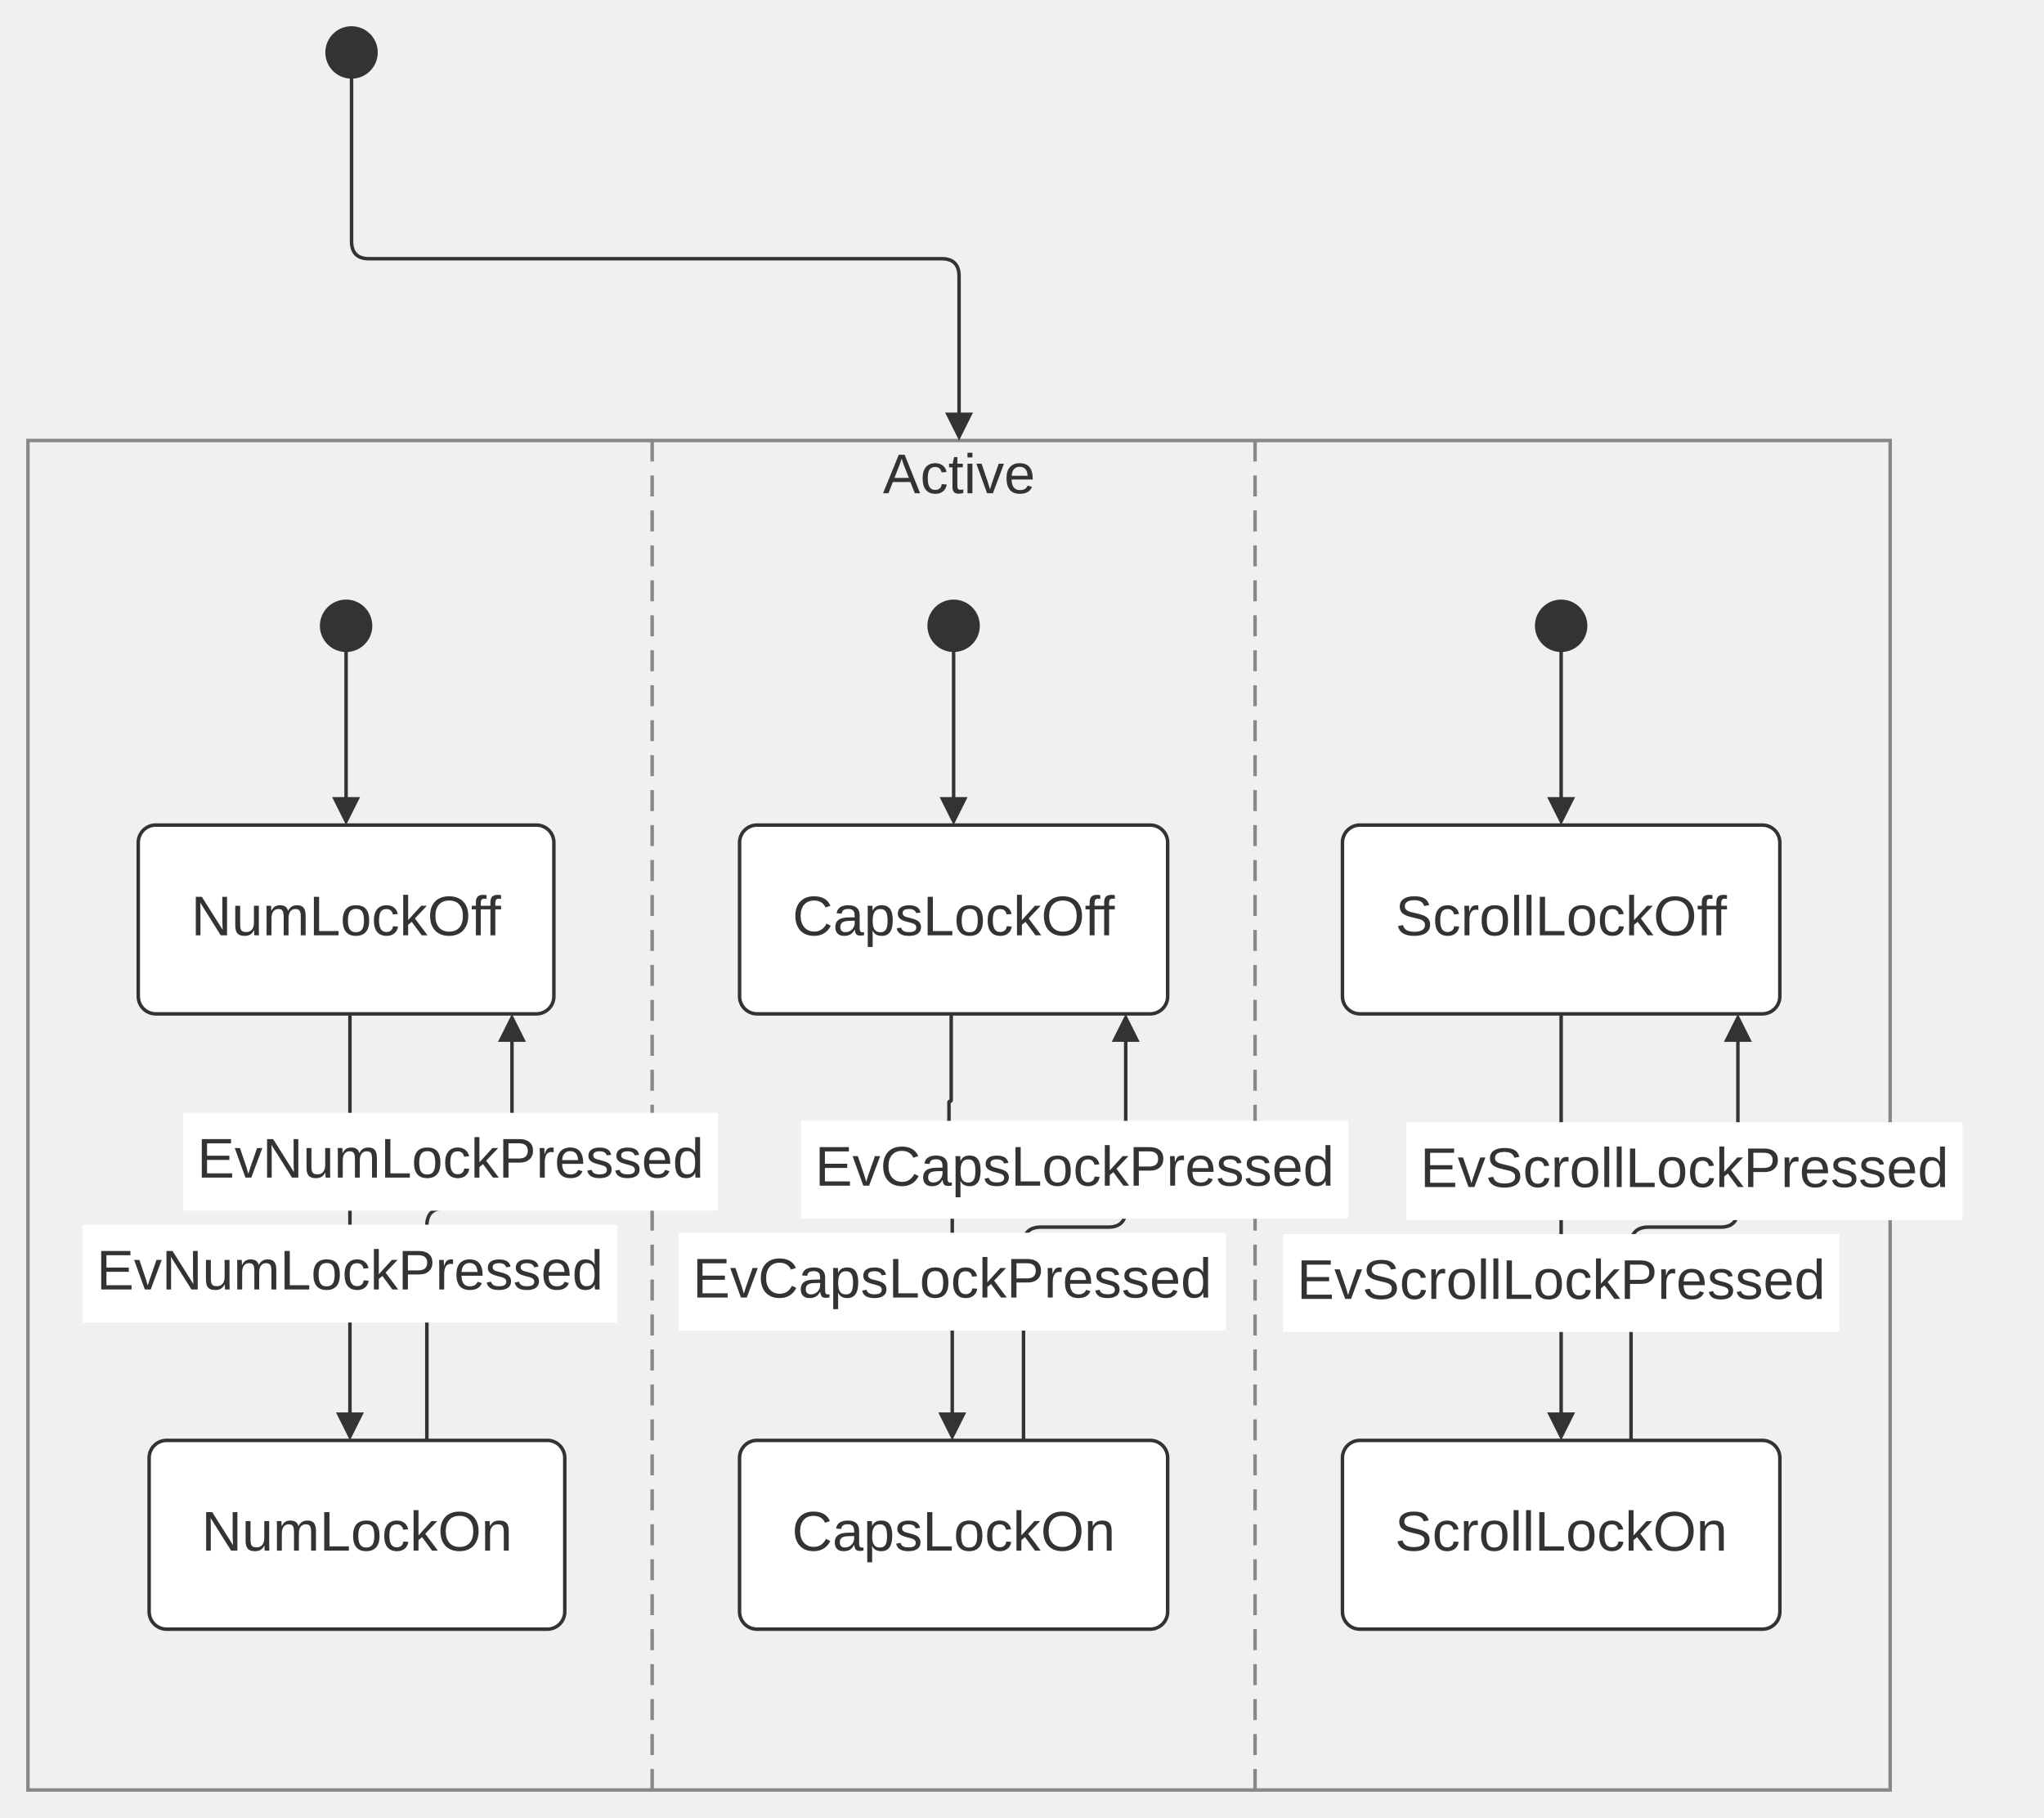
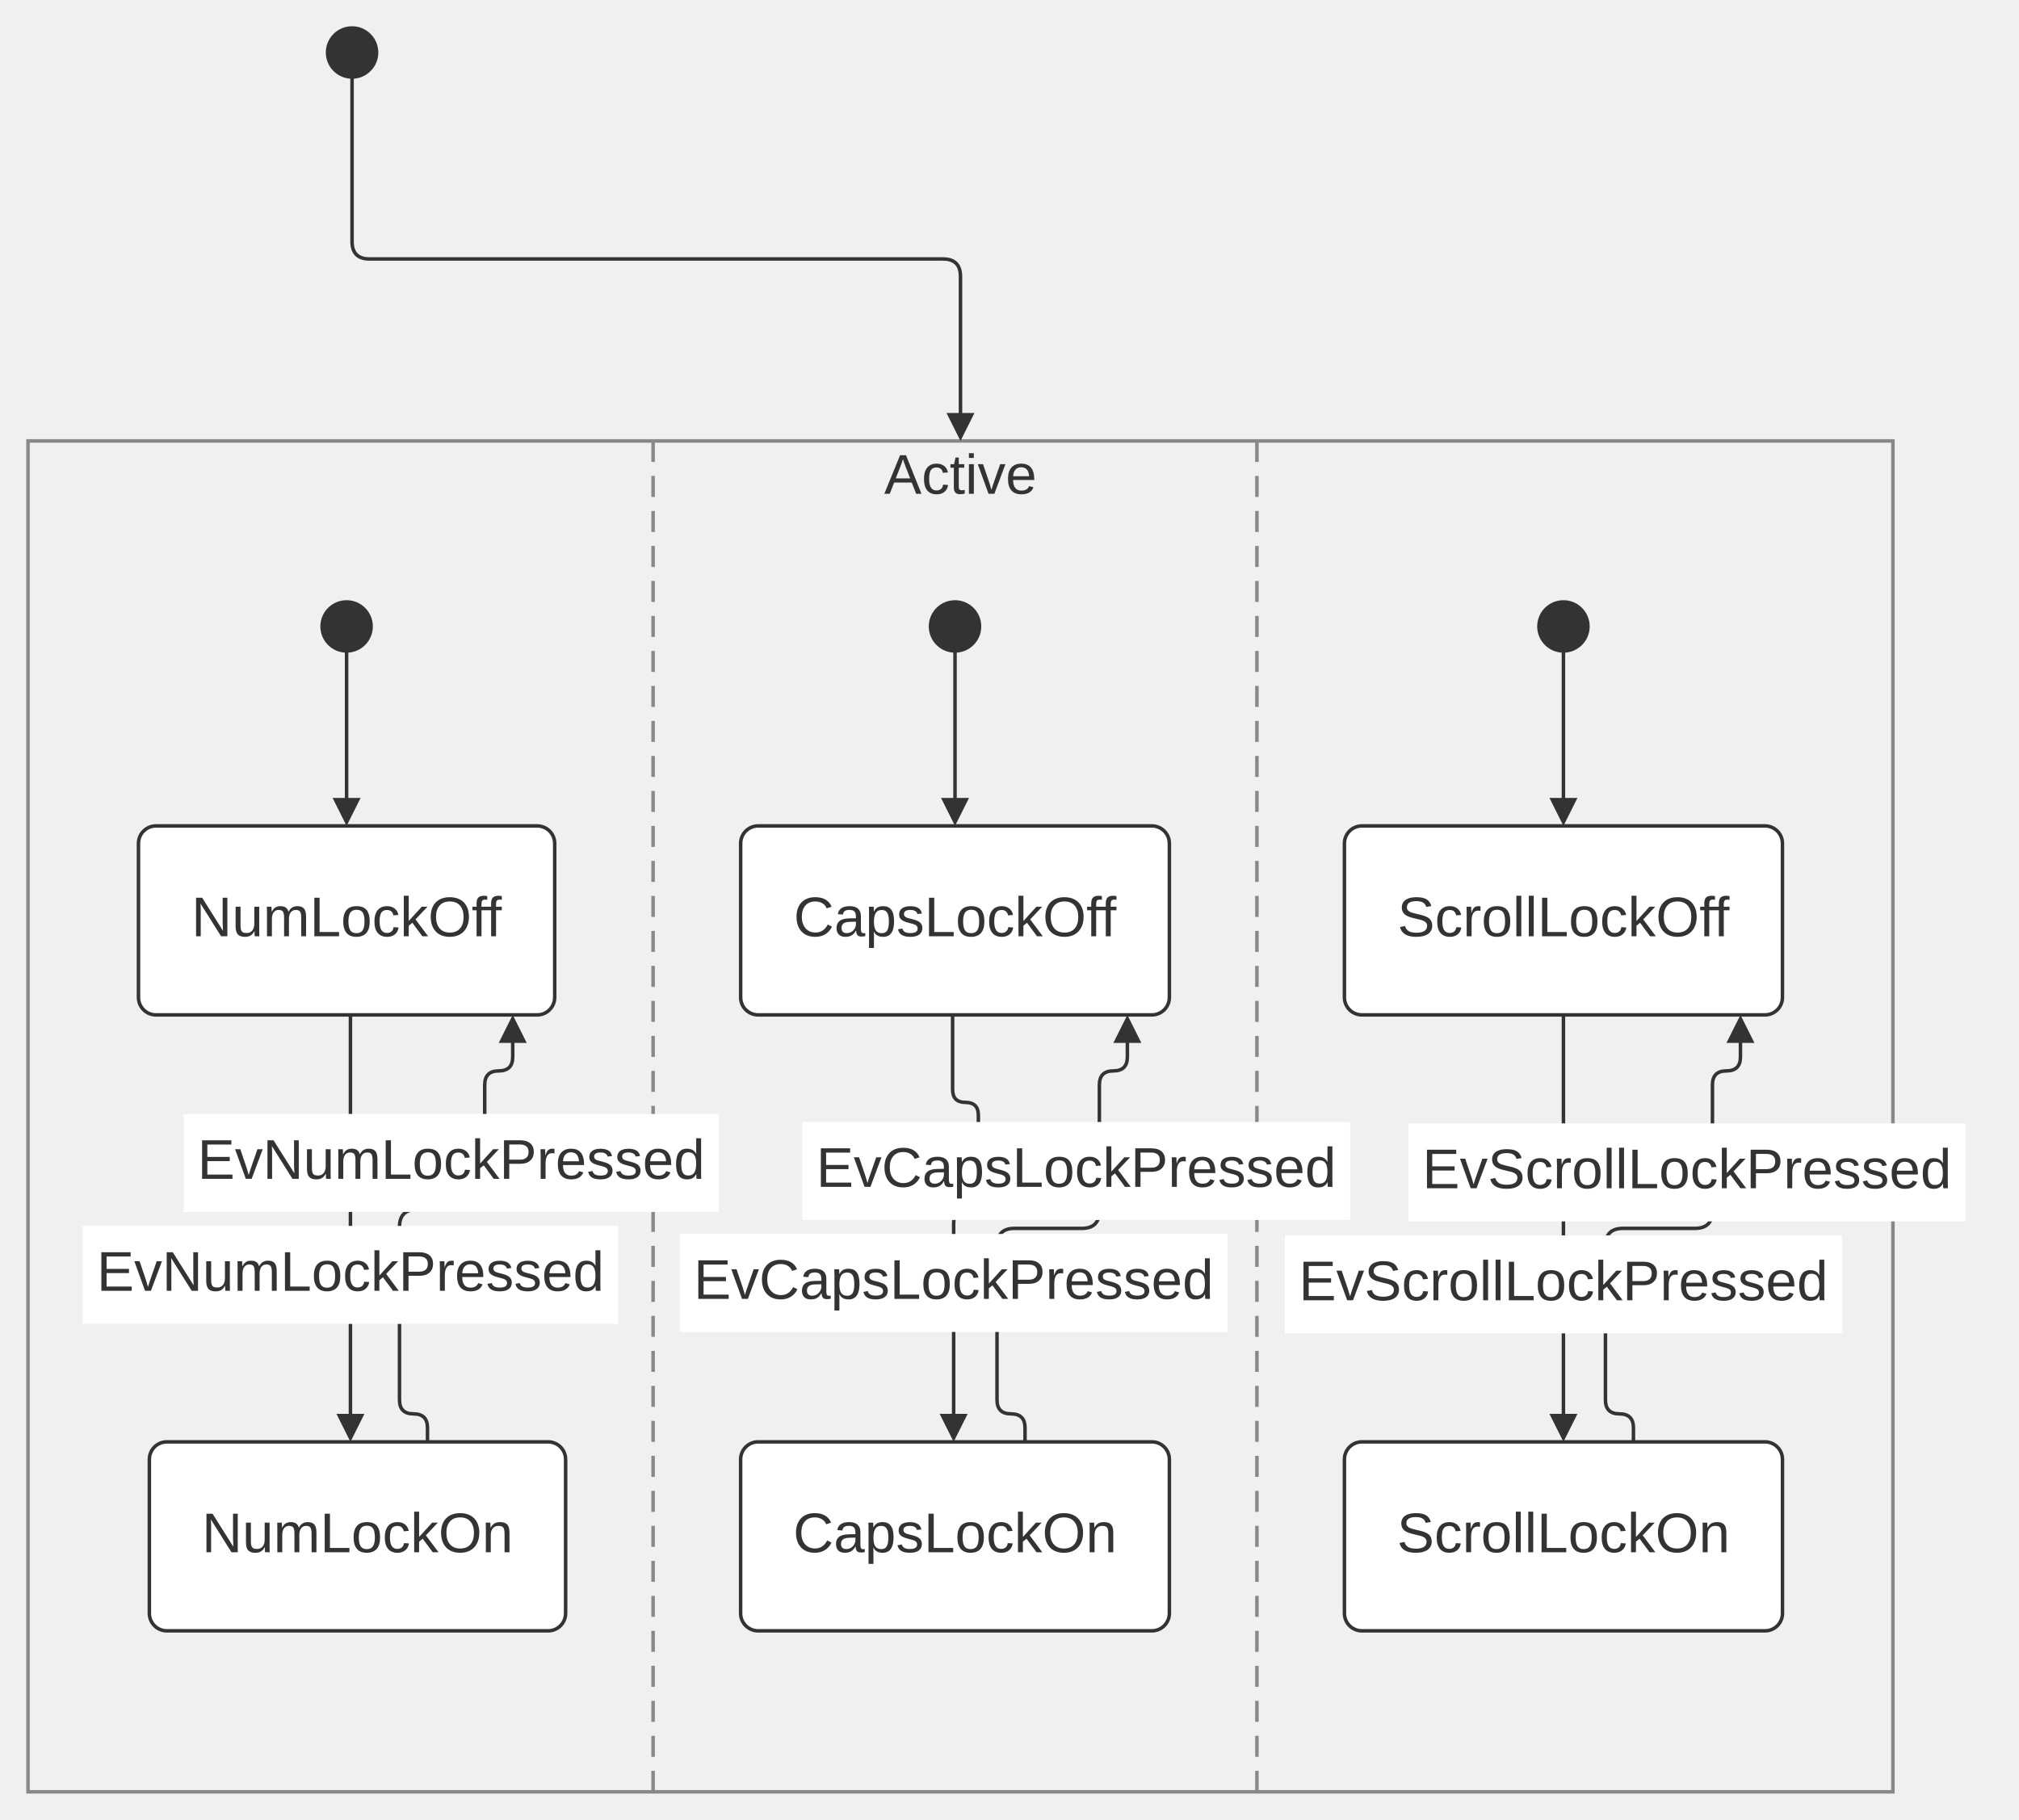
- <svg xmlns="http://www.w3.org/2000/svg" width="100%" viewBox="0 0 584.81 520.00" style="max-width: 584.81px; background-color: transparent;" font-family="&quot;trebuchet ms&quot;, verdana, arial, sans-serif" font-size="16.00">
+ <svg xmlns="http://www.w3.org/2000/svg" width="100%" viewBox="0 0 576.81 520.00" style="max-width: 576.81px; background-color: transparent;" font-family="&quot;trebuchet ms&quot;, verdana, arial, sans-serif" font-size="16.00">
  <defs>
    <marker id="arrowhead" viewBox="0 0 10.00 10.00" refX="5.00" refY="5.00" markerWidth="8.00" markerHeight="8.00" orient="auto-start-reverse" markerUnits="userSpaceOnUse">
      <path d="M 0 0 L 10.00 5.00 L 0 10.00 z" fill="#333" />
    </marker>
  </defs>
  <g transform="translate(-27.01,0.00)">
    <g class="clusters">
      <g class="cluster" id="Active" data-id="Active" data-look="classic">
        <rect class="subgraph" x="35.01" y="126.00" width="532.79" height="386.00" fill="none" stroke="#888" stroke-width="1.00" />
        <text x="301.41" y="130.00" text-anchor="middle" dominant-baseline="hanging" fill="#333">Active</text>
      </g>
      <line x1="213.60" y1="126.00" x2="213.60" y2="512.00" stroke="#888" stroke-width="1.00" stroke-dasharray="6,4" />
      <line x1="386.10" y1="126.00" x2="386.10" y2="512.00" stroke="#888" stroke-width="1.00" stroke-dasharray="6,4" />
    </g>
    <g class="edgePaths">
      <path d="M127.59,22.00 L127.59,69.00 Q127.59,74.00 132.59,74.00 L296.41,74.00 Q301.41,74.00 301.41,79.00 L301.41,122.00" stroke="#333" stroke-width="1.00" fill="none" stroke-linecap="round" stroke-linejoin="round" marker-end="url(#arrowhead)" />
      <path d="M126.03,186.00 L126.03,232.00" stroke="#333" stroke-width="1.00" fill="none" stroke-linecap="round" stroke-linejoin="round" marker-end="url(#arrowhead)" />
      <path d="M127.13,290.00 L127.13,408.00" stroke="#333" stroke-width="1.00" fill="none" stroke-linecap="round" stroke-linejoin="round" marker-end="url(#arrowhead)" />
-       <path d="M149.14,412.00 L149.14,350.60 Q149.14,345.60 154.14,345.60 L168.49,345.60 Q173.49,345.60 173.49,340.60 L173.49,294.00" stroke="#333" stroke-width="1.00" fill="none" stroke-linecap="round" stroke-linejoin="round" marker-end="url(#arrowhead)" />
+       <path d="M149.14,412.00 L149.14,408.00 Q149.14,404.00 145.14,404.00 L145.14,404.00 Q141.14,404.00 141.14,400.00 L141.14,350.60 Q141.14,345.60 146.14,345.60 L160.49,345.60 Q165.49,345.60 165.49,340.60 L165.49,310.00 Q165.49,306.00 169.49,306.00 L169.49,306.00 Q173.49,306.00 173.49,302.00 L173.49,294.00" stroke="#333" stroke-width="1.00" fill="none" stroke-linecap="round" stroke-linejoin="round" marker-end="url(#arrowhead)" />
      <path d="M299.85,186.00 L299.85,232.00" stroke="#333" stroke-width="1.00" fill="none" stroke-linecap="round" stroke-linejoin="round" marker-end="url(#arrowhead)" />
-       <path d="M299.16,290.00 L299.16,314.68 Q299.16,315.00 298.84,315.00 L298.84,315.00 Q298.52,315.00 298.52,315.32 L298.52,345.53 Q298.52,346.00 298.99,346.00 L298.99,346.00 Q299.46,346.00 299.46,346.47 L299.46,408.00" stroke="#333" stroke-width="1.00" fill="none" stroke-linecap="round" stroke-linejoin="round" marker-end="url(#arrowhead)" />
-       <path d="M319.85,412.00 L319.85,356.00 Q319.85,351.00 324.85,351.00 L344.09,351.00 Q349.09,351.00 349.09,346.00 L349.09,294.00" stroke="#333" stroke-width="1.00" fill="none" stroke-linecap="round" stroke-linejoin="round" marker-end="url(#arrowhead)" />
+       <path d="M299.16,290.00 L299.16,311.32 Q299.16,315.00 302.84,315.00 L302.84,315.00 Q306.52,315.00 306.52,318.68 L306.52,342.47 Q306.52,346.00 302.99,346.00 L302.99,346.00 Q299.46,346.00 299.46,349.53 L299.46,408.00" stroke="#333" stroke-width="1.00" fill="none" stroke-linecap="round" stroke-linejoin="round" marker-end="url(#arrowhead)" />
+       <path d="M319.85,412.00 L319.85,408.00 Q319.85,404.00 315.85,404.00 L315.85,404.00 Q311.85,404.00 311.85,400.00 L311.85,356.00 Q311.85,351.00 316.85,351.00 L336.09,351.00 Q341.09,351.00 341.09,346.00 L341.09,310.00 Q341.09,306.00 345.09,306.00 L345.09,306.00 Q349.09,306.00 349.09,302.00 L349.09,294.00" stroke="#333" stroke-width="1.00" fill="none" stroke-linecap="round" stroke-linejoin="round" marker-end="url(#arrowhead)" />
      <path d="M473.67,186.00 L473.67,232.00" stroke="#333" stroke-width="1.00" fill="none" stroke-linecap="round" stroke-linejoin="round" marker-end="url(#arrowhead)" />
      <path d="M473.67,290.00 L473.67,408.00" stroke="#333" stroke-width="1.00" fill="none" stroke-linecap="round" stroke-linejoin="round" marker-end="url(#arrowhead)" />
-       <path d="M493.67,412.00 L493.67,356.00 Q493.67,351.00 498.67,351.00 L519.24,351.00 Q524.24,351.00 524.24,346.00 L524.24,294.00" stroke="#333" stroke-width="1.00" fill="none" stroke-linecap="round" stroke-linejoin="round" marker-end="url(#arrowhead)" />
+       <path d="M493.67,412.00 L493.67,408.00 Q493.67,404.00 489.67,404.00 L489.67,404.00 Q485.67,404.00 485.67,400.00 L485.67,356.00 Q485.67,351.00 490.67,351.00 L511.24,351.00 Q516.24,351.00 516.24,346.00 L516.24,310.00 Q516.24,306.00 520.24,306.00 L520.24,306.00 Q524.24,306.00 524.24,302.00 L524.24,294.00" stroke="#333" stroke-width="1.00" fill="none" stroke-linecap="round" stroke-linejoin="round" marker-end="url(#arrowhead)" />
    </g>
    <g class="nodes">
      <g class="node default" id="Active__region_0_start" data-id="Active__region_0_start" data-look="classic">
        <circle cx="126.03" cy="179.00" r="7.00" fill="#333" stroke="#333" stroke-width="1.00" stroke-linejoin="round" />
        <text x="126.03" y="179.00" text-anchor="middle" dominant-baseline="middle" fill="#333" />
      </g>
      <g class="node default" id="Active__region_1_start" data-id="Active__region_1_start" data-look="classic">
        <circle cx="299.85" cy="179.00" r="7.00" fill="#333" stroke="#333" stroke-width="1.00" stroke-linejoin="round" />
        <text x="299.85" y="179.00" text-anchor="middle" dominant-baseline="middle" fill="#333" />
      </g>
      <g class="node default" id="Active__region_2_start" data-id="Active__region_2_start" data-look="classic">
        <circle cx="473.67" cy="179.00" r="7.00" fill="#333" stroke="#333" stroke-width="1.00" stroke-linejoin="round" />
        <text x="473.67" y="179.00" text-anchor="middle" dominant-baseline="middle" fill="#333" />
      </g>
      <g class="node default" id="CapsLockOff" data-id="CapsLockOff" data-look="classic">
        <rect x="238.61" y="236.00" width="122.48" height="54.00" rx="5.00" ry="5.00" fill="white" stroke="#333" stroke-width="1.00" stroke-linejoin="round" />
        <text x="299.85" y="263.00" text-anchor="middle" dominant-baseline="middle" fill="#333">CapsLockOff</text>
      </g>
      <g class="node default" id="CapsLockOn" data-id="CapsLockOn" data-look="classic">
        <rect x="238.60" y="412.00" width="122.49" height="54.00" rx="5.00" ry="5.00" fill="white" stroke="#333" stroke-width="1.00" stroke-linejoin="round" />
        <text x="299.85" y="439.00" text-anchor="middle" dominant-baseline="middle" fill="#333">CapsLockOn</text>
      </g>
      <g class="node default" id="NumLockOff" data-id="NumLockOff" data-look="classic">
        <rect x="66.57" y="236.00" width="118.91" height="54.00" rx="5.00" ry="5.00" fill="white" stroke="#333" stroke-width="1.00" stroke-linejoin="round" />
        <text x="126.03" y="263.00" text-anchor="middle" dominant-baseline="middle" fill="#333">NumLockOff</text>
      </g>
      <g class="node default" id="NumLockOn" data-id="NumLockOn" data-look="classic">
        <rect x="69.68" y="412.00" width="118.92" height="54.00" rx="5.00" ry="5.00" fill="white" stroke="#333" stroke-width="1.00" stroke-linejoin="round" />
        <text x="129.14" y="439.00" text-anchor="middle" dominant-baseline="middle" fill="#333">NumLockOn</text>
      </g>
      <g class="node default" id="ScrollLockOff" data-id="ScrollLockOff" data-look="classic">
        <rect x="411.10" y="236.00" width="125.14" height="54.00" rx="5.00" ry="5.00" fill="white" stroke="#333" stroke-width="1.00" stroke-linejoin="round" />
        <text x="473.67" y="263.00" text-anchor="middle" dominant-baseline="middle" fill="#333">ScrollLockOff</text>
      </g>
      <g class="node default" id="ScrollLockOn" data-id="ScrollLockOn" data-look="classic">
        <rect x="411.10" y="412.00" width="125.15" height="54.00" rx="5.00" ry="5.00" fill="white" stroke="#333" stroke-width="1.00" stroke-linejoin="round" />
        <text x="473.67" y="439.00" text-anchor="middle" dominant-baseline="middle" fill="#333">ScrollLockOn</text>
      </g>
      <g class="node default" id="__root_start" data-id="__root_start" data-look="classic">
        <circle cx="127.59" cy="15.00" r="7.00" fill="#333" stroke="#333" stroke-width="1.00" stroke-linejoin="round" />
        <text x="127.59" y="15.00" text-anchor="middle" dominant-baseline="middle" fill="#333" />
      </g>
    </g>
    <g class="edgeLabels">
      <rect x="50.66" y="350.30" width="152.95" height="28.00" fill="white" />
      <text x="127.13" y="364.30" text-anchor="middle" dominant-baseline="middle" fill="#333">EvNumLockPressed</text>
      <rect x="79.44" y="318.30" width="152.95" height="28.00" fill="white" />
      <text x="155.91" y="332.30" text-anchor="middle" dominant-baseline="middle" fill="#333">EvNumLockPressed</text>
      <rect x="221.21" y="352.60" width="156.52" height="28.00" fill="white" />
      <text x="299.46" y="366.60" text-anchor="middle" dominant-baseline="middle" fill="#333">EvCapsLockPressed</text>
      <rect x="256.21" y="320.60" width="156.52" height="28.00" fill="white" />
      <text x="334.47" y="334.60" text-anchor="middle" dominant-baseline="middle" fill="#333">EvCapsLockPressed</text>
      <rect x="394.08" y="353.00" width="159.17" height="28.00" fill="white" />
      <text x="473.67" y="367.00" text-anchor="middle" dominant-baseline="middle" fill="#333">EvScrollLockPressed</text>
      <rect x="429.37" y="321.00" width="159.17" height="28.00" fill="white" />
      <text x="508.96" y="335.00" text-anchor="middle" dominant-baseline="middle" fill="#333">EvScrollLockPressed</text>
    </g>
  </g>
</svg>
